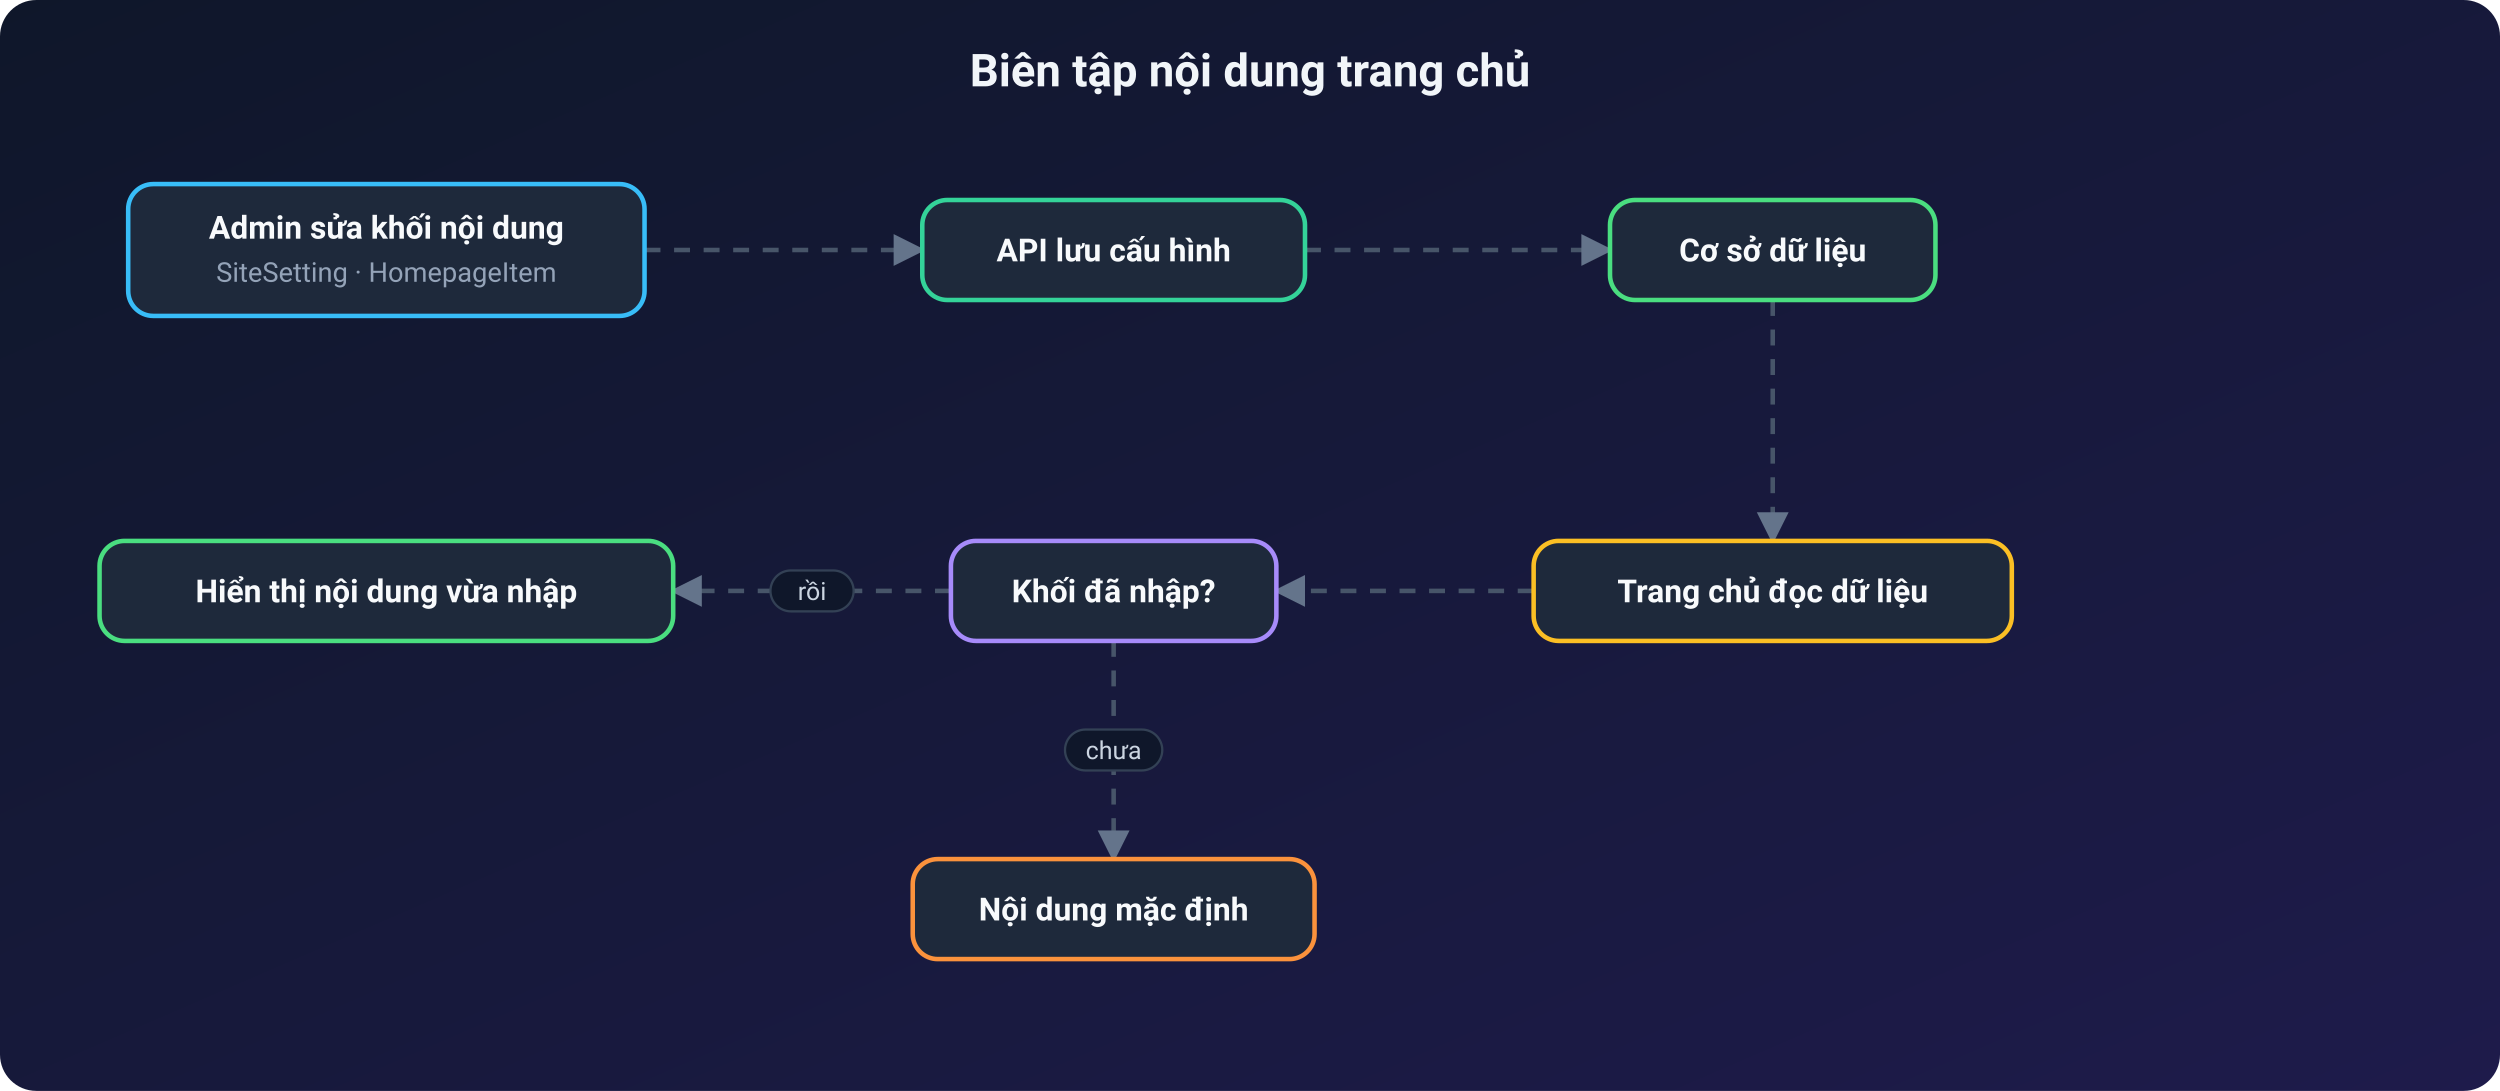
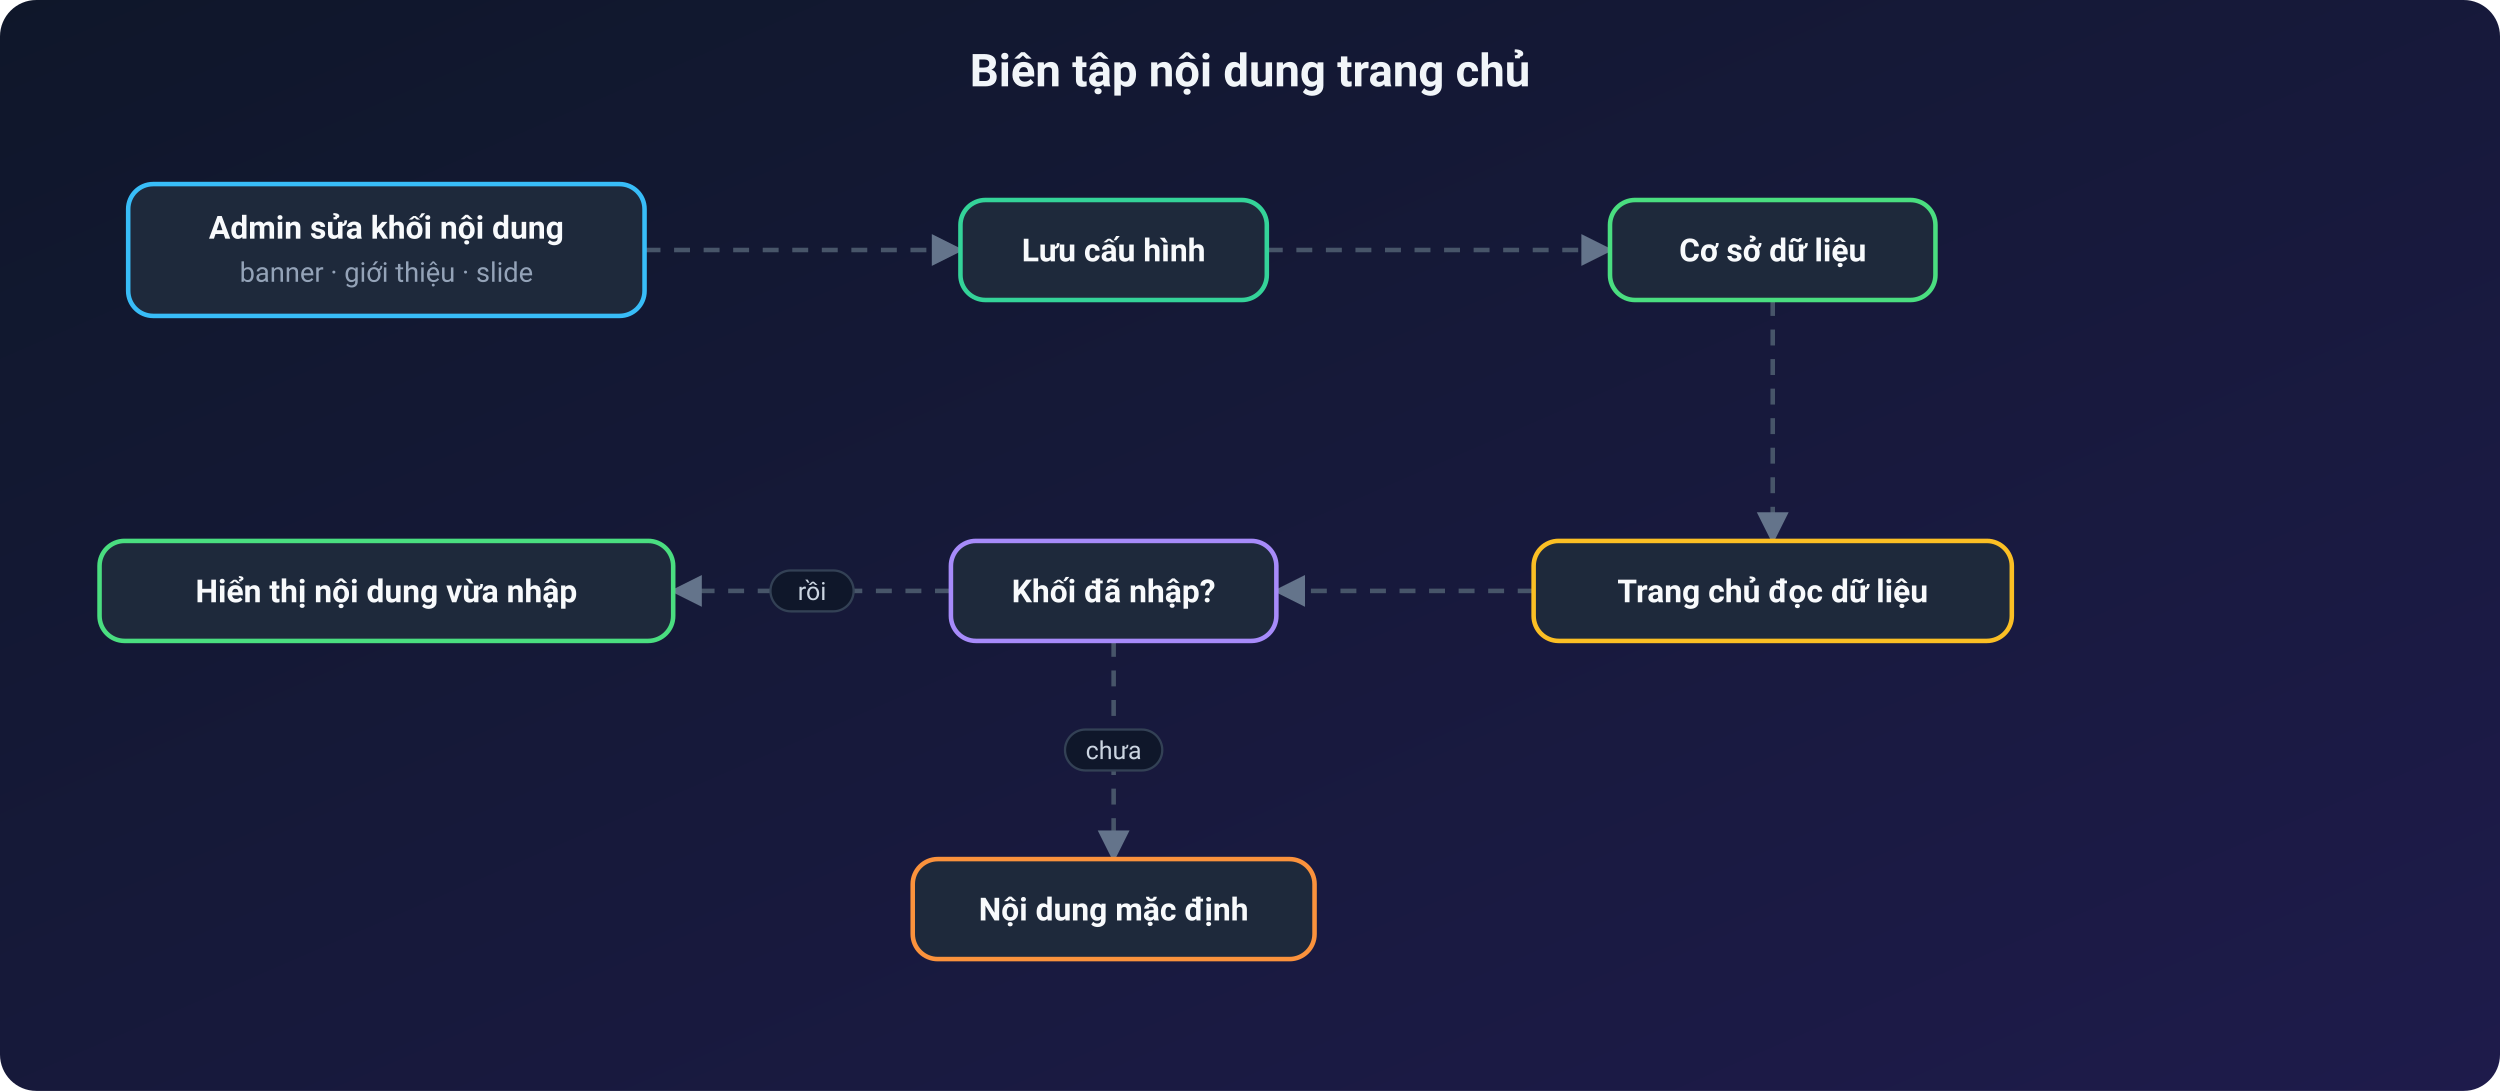
<svg xmlns="http://www.w3.org/2000/svg" viewBox="0 0 1100 480" width="1100" height="480" role="img" aria-label="Biên tập nội dung trang chủ" font-family="-apple-system,BlinkMacSystemFont,'Segoe UI',Roboto,Helvetica,Arial,sans-serif">
  <defs>
    <filter id="g" x="-100%" y="-100%" width="300%" height="300%">
      <feGaussianBlur stdDeviation="3" />
    </filter>
    <marker id="ar" viewBox="0 0 10 10" refX="9" refY="5" markerWidth="7" markerHeight="7" orient="auto">
      <path d="M0 0L10 5L0 10z" fill="#64748B" />
    </marker>
    <linearGradient id="bg" x1="0" y1="0" x2="1" y2="1">
      <stop offset="0" stop-color="#0F172A" />
      <stop offset="1" stop-color="#1E1B4B" />
    </linearGradient>
  </defs>
  <rect width="1100" height="480" rx="16" fill="url(#bg)" />
  <text x="550.0" y="38" text-anchor="middle" fill="#F1F5F9" font-size="20" font-weight="700">Biên tập nội dung trang chủ</text>
-   <path d="M283.6 110.0 L405.8 110.0" fill="none" stroke="#475569" stroke-width="2" stroke-dasharray="7 6" marker-end="url(#ar)">
+   <path d="M283.6 110.0 L422.6 110.0" fill="none" stroke="#475569" stroke-width="2" stroke-dasharray="7 6" marker-end="url(#ar)">
    <animate attributeName="stroke-dashoffset" from="26" to="0" dur="1s" repeatCount="indefinite" />
  </path>
-   <path d="M574.2 110.0 L708.4 110.0" fill="none" stroke="#475569" stroke-width="2" stroke-dasharray="7 6" marker-end="url(#ar)">
+   <path d="M557.4 110.0 L708.4 110.0" fill="none" stroke="#475569" stroke-width="2" stroke-dasharray="7 6" marker-end="url(#ar)">
    <animate attributeName="stroke-dashoffset" from="26" to="0" dur="1s" repeatCount="indefinite" />
  </path>
  <path d="M780.0 132.0 L780.0 238.0" fill="none" stroke="#475569" stroke-width="2" stroke-dasharray="7 6" marker-end="url(#ar)">
    <animate attributeName="stroke-dashoffset" from="26" to="0" dur="1s" repeatCount="indefinite" />
  </path>
  <path d="M674.8 260.0 L561.6 260.0" fill="none" stroke="#475569" stroke-width="2" stroke-dasharray="7 6" marker-end="url(#ar)">
    <animate attributeName="stroke-dashoffset" from="26" to="0" dur="1s" repeatCount="indefinite" />
  </path>
  <path d="M418.4 260.0 L296.2 260.0" fill="none" stroke="#475569" stroke-width="2" stroke-dasharray="7 6" marker-end="url(#ar)">
    <animate attributeName="stroke-dashoffset" from="26" to="0" dur="1s" repeatCount="indefinite" />
  </path>
  <path d="M490.0 282.0 L490.0 378.0" fill="none" stroke="#475569" stroke-width="2" stroke-dasharray="7 6" marker-end="url(#ar)">
    <animate attributeName="stroke-dashoffset" from="26" to="0" dur="1s" repeatCount="indefinite" />
  </path>
  <g>
    <rect x="53.4" y="78.0" width="233.2" height="64" rx="14" fill="#38BDF8" opacity="0" filter="url(#g)">
      <animate attributeName="opacity" dur="10.5s" repeatCount="indefinite" keyTimes="0;0;0.171;1" values="0;1;0;0" />
    </rect>
    <rect x="56.4" y="81.0" width="227.2" height="58" rx="11" fill="#1E293B" stroke="#38BDF8" stroke-width="2" />
    <text x="170.0" y="105.0" text-anchor="middle" fill="#F8FAFC" font-size="14" font-weight="600">Admin sửa khối nội dung</text>
-     <text x="170.0" y="124.0" text-anchor="middle" fill="#94A3B8" font-size="12">SiteSetting · HomepageItem</text>
+     <text x="170.0" y="124.0" text-anchor="middle" fill="#94A3B8" font-size="12">banner · giới thiệu · slide</text>
  </g>
  <g>
-     <rect x="402.8" y="85.0" width="174.4" height="50" rx="14" fill="#34D399" opacity="0" filter="url(#g)">
+     <rect x="419.6" y="85.0" width="140.8" height="50" rx="14" fill="#34D399" opacity="0" filter="url(#g)">
      <animate attributeName="opacity" dur="10.5s" repeatCount="indefinite" keyTimes="0;0.143;0.143;0.314;1" values="0;0;1;0;0" />
    </rect>
-     <rect x="405.8" y="88.0" width="168.4" height="44" rx="11" fill="#1E293B" stroke="#34D399" stroke-width="2" />
-     <text x="490.0" y="115.0" text-anchor="middle" fill="#F8FAFC" font-size="14" font-weight="600">API lưu cấu hình</text>
+     <rect x="422.6" y="88.0" width="134.8" height="44" rx="11" fill="#1E293B" stroke="#34D399" stroke-width="2" />
+     <text x="490.0" y="115.0" text-anchor="middle" fill="#F8FAFC" font-size="14" font-weight="600">Lưu cấu hình</text>
  </g>
  <g>
    <rect x="705.4" y="85.0" width="149.2" height="50" rx="14" fill="#4ADE80" opacity="0" filter="url(#g)">
      <animate attributeName="opacity" dur="10.5s" repeatCount="indefinite" keyTimes="0;0.286;0.286;0.457;1" values="0;0;1;0;0" />
    </rect>
    <rect x="708.4" y="88.0" width="143.2" height="44" rx="11" fill="#1E293B" stroke="#4ADE80" stroke-width="2" />
    <text x="780.0" y="115.0" text-anchor="middle" fill="#F8FAFC" font-size="14" font-weight="600">Cơ sở dữ liệu</text>
  </g>
  <g>
    <rect x="671.8" y="235.0" width="216.4" height="50" rx="14" fill="#FBBF24" opacity="0" filter="url(#g)">
      <animate attributeName="opacity" dur="10.5s" repeatCount="indefinite" keyTimes="0;0.429;0.429;0.6;1" values="0;0;1;0;0" />
    </rect>
    <rect x="674.8" y="238.0" width="210.4" height="44" rx="11" fill="#1E293B" stroke="#FBBF24" stroke-width="2" />
    <text x="780.0" y="265.0" text-anchor="middle" fill="#F8FAFC" font-size="14" font-weight="600">Trang chủ đọc dữ liệu</text>
  </g>
  <g>
    <rect x="415.4" y="235.0" width="149.2" height="50" rx="14" fill="#A78BFA" opacity="0" filter="url(#g)">
      <animate attributeName="opacity" dur="10.5s" repeatCount="indefinite" keyTimes="0;0.571;0.572;0.743;1" values="0;0;1;0;0" />
    </rect>
    <rect x="418.4" y="238.0" width="143.2" height="44" rx="11" fill="#1E293B" stroke="#A78BFA" stroke-width="2" />
    <text x="490.0" y="265.0" text-anchor="middle" fill="#F8FAFC" font-size="14" font-weight="600">Khối đã nhập?</text>
  </g>
  <g>
    <rect x="40.8" y="235.0" width="258.4" height="50" rx="14" fill="#4ADE80" opacity="0" filter="url(#g)">
      <animate attributeName="opacity" dur="10.5s" repeatCount="indefinite" keyTimes="0;0.714;0.715;0.886;1" values="0;0;1;0;0" />
    </rect>
    <rect x="43.8" y="238.0" width="252.4" height="44" rx="11" fill="#1E293B" stroke="#4ADE80" stroke-width="2" />
    <text x="170.0" y="265.0" text-anchor="middle" fill="#F8FAFC" font-size="14" font-weight="600">Hiển thị nội dung vừa nhập</text>
  </g>
  <g>
    <rect x="398.6" y="375.0" width="182.8" height="50" rx="14" fill="#FB923C" opacity="0" filter="url(#g)">
      <animate attributeName="opacity" dur="10.5s" repeatCount="indefinite" keyTimes="0;0.714;0.715;0.886;1" values="0;0;1;0;0" />
    </rect>
    <rect x="401.6" y="378.0" width="176.8" height="44" rx="11" fill="#1E293B" stroke="#FB923C" stroke-width="2" />
    <text x="490.0" y="405.0" text-anchor="middle" fill="#F8FAFC" font-size="14" font-weight="600">Nội dung mặc định</text>
  </g>
  <rect x="339.0" y="251.0" width="36.6" height="18" rx="9" fill="#0F172A" stroke="#334155" />
  <text x="357.3" y="264.0" text-anchor="middle" fill="#CBD5E1" font-size="11">rồi</text>
  <rect x="468.6" y="321.0" width="42.8" height="18" rx="9" fill="#0F172A" stroke="#334155" />
  <text x="490.0" y="334.0" text-anchor="middle" fill="#CBD5E1" font-size="11">chưa</text>
  <circle r="6" fill="#FDE68A" filter="url(#g)" opacity="0">
-     <animateMotion dur="10.5s" repeatCount="indefinite" calcMode="linear" keyPoints="0;0;1;1" keyTimes="0;0;0.143;1" path="M283.6 110.0 L405.8 110.0" />
+     <animateMotion dur="10.5s" repeatCount="indefinite" calcMode="linear" keyPoints="0;0;1;1" keyTimes="0;0;0.143;1" path="M283.6 110.0 L422.6 110.0" />
    <animate attributeName="opacity" dur="10.5s" repeatCount="indefinite" keyTimes="0;0;0.143;1" values="0;1;0;0" />
  </circle>
  <circle r="3.5" fill="#FFFBEB" opacity="0">
-     <animateMotion dur="10.5s" repeatCount="indefinite" calcMode="linear" keyPoints="0;0;1;1" keyTimes="0;0;0.143;1" path="M283.6 110.0 L405.8 110.0" />
+     <animateMotion dur="10.5s" repeatCount="indefinite" calcMode="linear" keyPoints="0;0;1;1" keyTimes="0;0;0.143;1" path="M283.6 110.0 L422.6 110.0" />
    <animate attributeName="opacity" dur="10.5s" repeatCount="indefinite" keyTimes="0;0;0.143;1" values="0;1;0;0" />
  </circle>
  <circle r="6" fill="#FDE68A" filter="url(#g)" opacity="0">
-     <animateMotion dur="10.5s" repeatCount="indefinite" calcMode="linear" keyPoints="0;0;1;1" keyTimes="0;0.143;0.286;1" path="M574.2 110.0 L708.4 110.0" />
+     <animateMotion dur="10.5s" repeatCount="indefinite" calcMode="linear" keyPoints="0;0;1;1" keyTimes="0;0.143;0.286;1" path="M557.4 110.0 L708.4 110.0" />
    <animate attributeName="opacity" dur="10.5s" repeatCount="indefinite" keyTimes="0;0.143;0.143;0.286;1" values="0;0;1;0;0" />
  </circle>
  <circle r="3.5" fill="#FFFBEB" opacity="0">
-     <animateMotion dur="10.5s" repeatCount="indefinite" calcMode="linear" keyPoints="0;0;1;1" keyTimes="0;0.143;0.286;1" path="M574.2 110.0 L708.4 110.0" />
+     <animateMotion dur="10.5s" repeatCount="indefinite" calcMode="linear" keyPoints="0;0;1;1" keyTimes="0;0.143;0.286;1" path="M557.4 110.0 L708.4 110.0" />
    <animate attributeName="opacity" dur="10.5s" repeatCount="indefinite" keyTimes="0;0.143;0.143;0.286;1" values="0;0;1;0;0" />
  </circle>
  <circle r="6" fill="#FDE68A" filter="url(#g)" opacity="0">
    <animateMotion dur="10.5s" repeatCount="indefinite" calcMode="linear" keyPoints="0;0;1;1" keyTimes="0;0.286;0.429;1" path="M780.0 132.0 L780.0 238.0" />
    <animate attributeName="opacity" dur="10.5s" repeatCount="indefinite" keyTimes="0;0.286;0.286;0.429;1" values="0;0;1;0;0" />
  </circle>
  <circle r="3.5" fill="#FFFBEB" opacity="0">
    <animateMotion dur="10.5s" repeatCount="indefinite" calcMode="linear" keyPoints="0;0;1;1" keyTimes="0;0.286;0.429;1" path="M780.0 132.0 L780.0 238.0" />
    <animate attributeName="opacity" dur="10.5s" repeatCount="indefinite" keyTimes="0;0.286;0.286;0.429;1" values="0;0;1;0;0" />
  </circle>
  <circle r="6" fill="#FDE68A" filter="url(#g)" opacity="0">
    <animateMotion dur="10.5s" repeatCount="indefinite" calcMode="linear" keyPoints="0;0;1;1" keyTimes="0;0.429;0.571;1" path="M674.8 260.0 L561.6 260.0" />
    <animate attributeName="opacity" dur="10.5s" repeatCount="indefinite" keyTimes="0;0.429;0.429;0.571;1" values="0;0;1;0;0" />
  </circle>
  <circle r="3.5" fill="#FFFBEB" opacity="0">
    <animateMotion dur="10.5s" repeatCount="indefinite" calcMode="linear" keyPoints="0;0;1;1" keyTimes="0;0.429;0.571;1" path="M674.8 260.0 L561.6 260.0" />
    <animate attributeName="opacity" dur="10.5s" repeatCount="indefinite" keyTimes="0;0.429;0.429;0.571;1" values="0;0;1;0;0" />
  </circle>
  <circle r="6" fill="#FDE68A" filter="url(#g)" opacity="0">
    <animateMotion dur="10.5s" repeatCount="indefinite" calcMode="linear" keyPoints="0;0;1;1" keyTimes="0;0.571;0.714;1" path="M418.4 260.0 L296.2 260.0" />
    <animate attributeName="opacity" dur="10.5s" repeatCount="indefinite" keyTimes="0;0.571;0.572;0.714;1" values="0;0;1;0;0" />
  </circle>
  <circle r="3.5" fill="#FFFBEB" opacity="0">
    <animateMotion dur="10.5s" repeatCount="indefinite" calcMode="linear" keyPoints="0;0;1;1" keyTimes="0;0.571;0.714;1" path="M418.4 260.0 L296.2 260.0" />
    <animate attributeName="opacity" dur="10.5s" repeatCount="indefinite" keyTimes="0;0.571;0.572;0.714;1" values="0;0;1;0;0" />
  </circle>
  <circle r="6" fill="#FDE68A" filter="url(#g)" opacity="0">
    <animateMotion dur="10.5s" repeatCount="indefinite" calcMode="linear" keyPoints="0;0;1;1" keyTimes="0;0.571;0.714;1" path="M490.0 282.0 L490.0 378.0" />
    <animate attributeName="opacity" dur="10.5s" repeatCount="indefinite" keyTimes="0;0.571;0.572;0.714;1" values="0;0;1;0;0" />
  </circle>
  <circle r="3.5" fill="#FFFBEB" opacity="0">
    <animateMotion dur="10.5s" repeatCount="indefinite" calcMode="linear" keyPoints="0;0;1;1" keyTimes="0;0.571;0.714;1" path="M490.0 282.0 L490.0 378.0" />
    <animate attributeName="opacity" dur="10.5s" repeatCount="indefinite" keyTimes="0;0.571;0.572;0.714;1" values="0;0;1;0;0" />
  </circle>
</svg>
